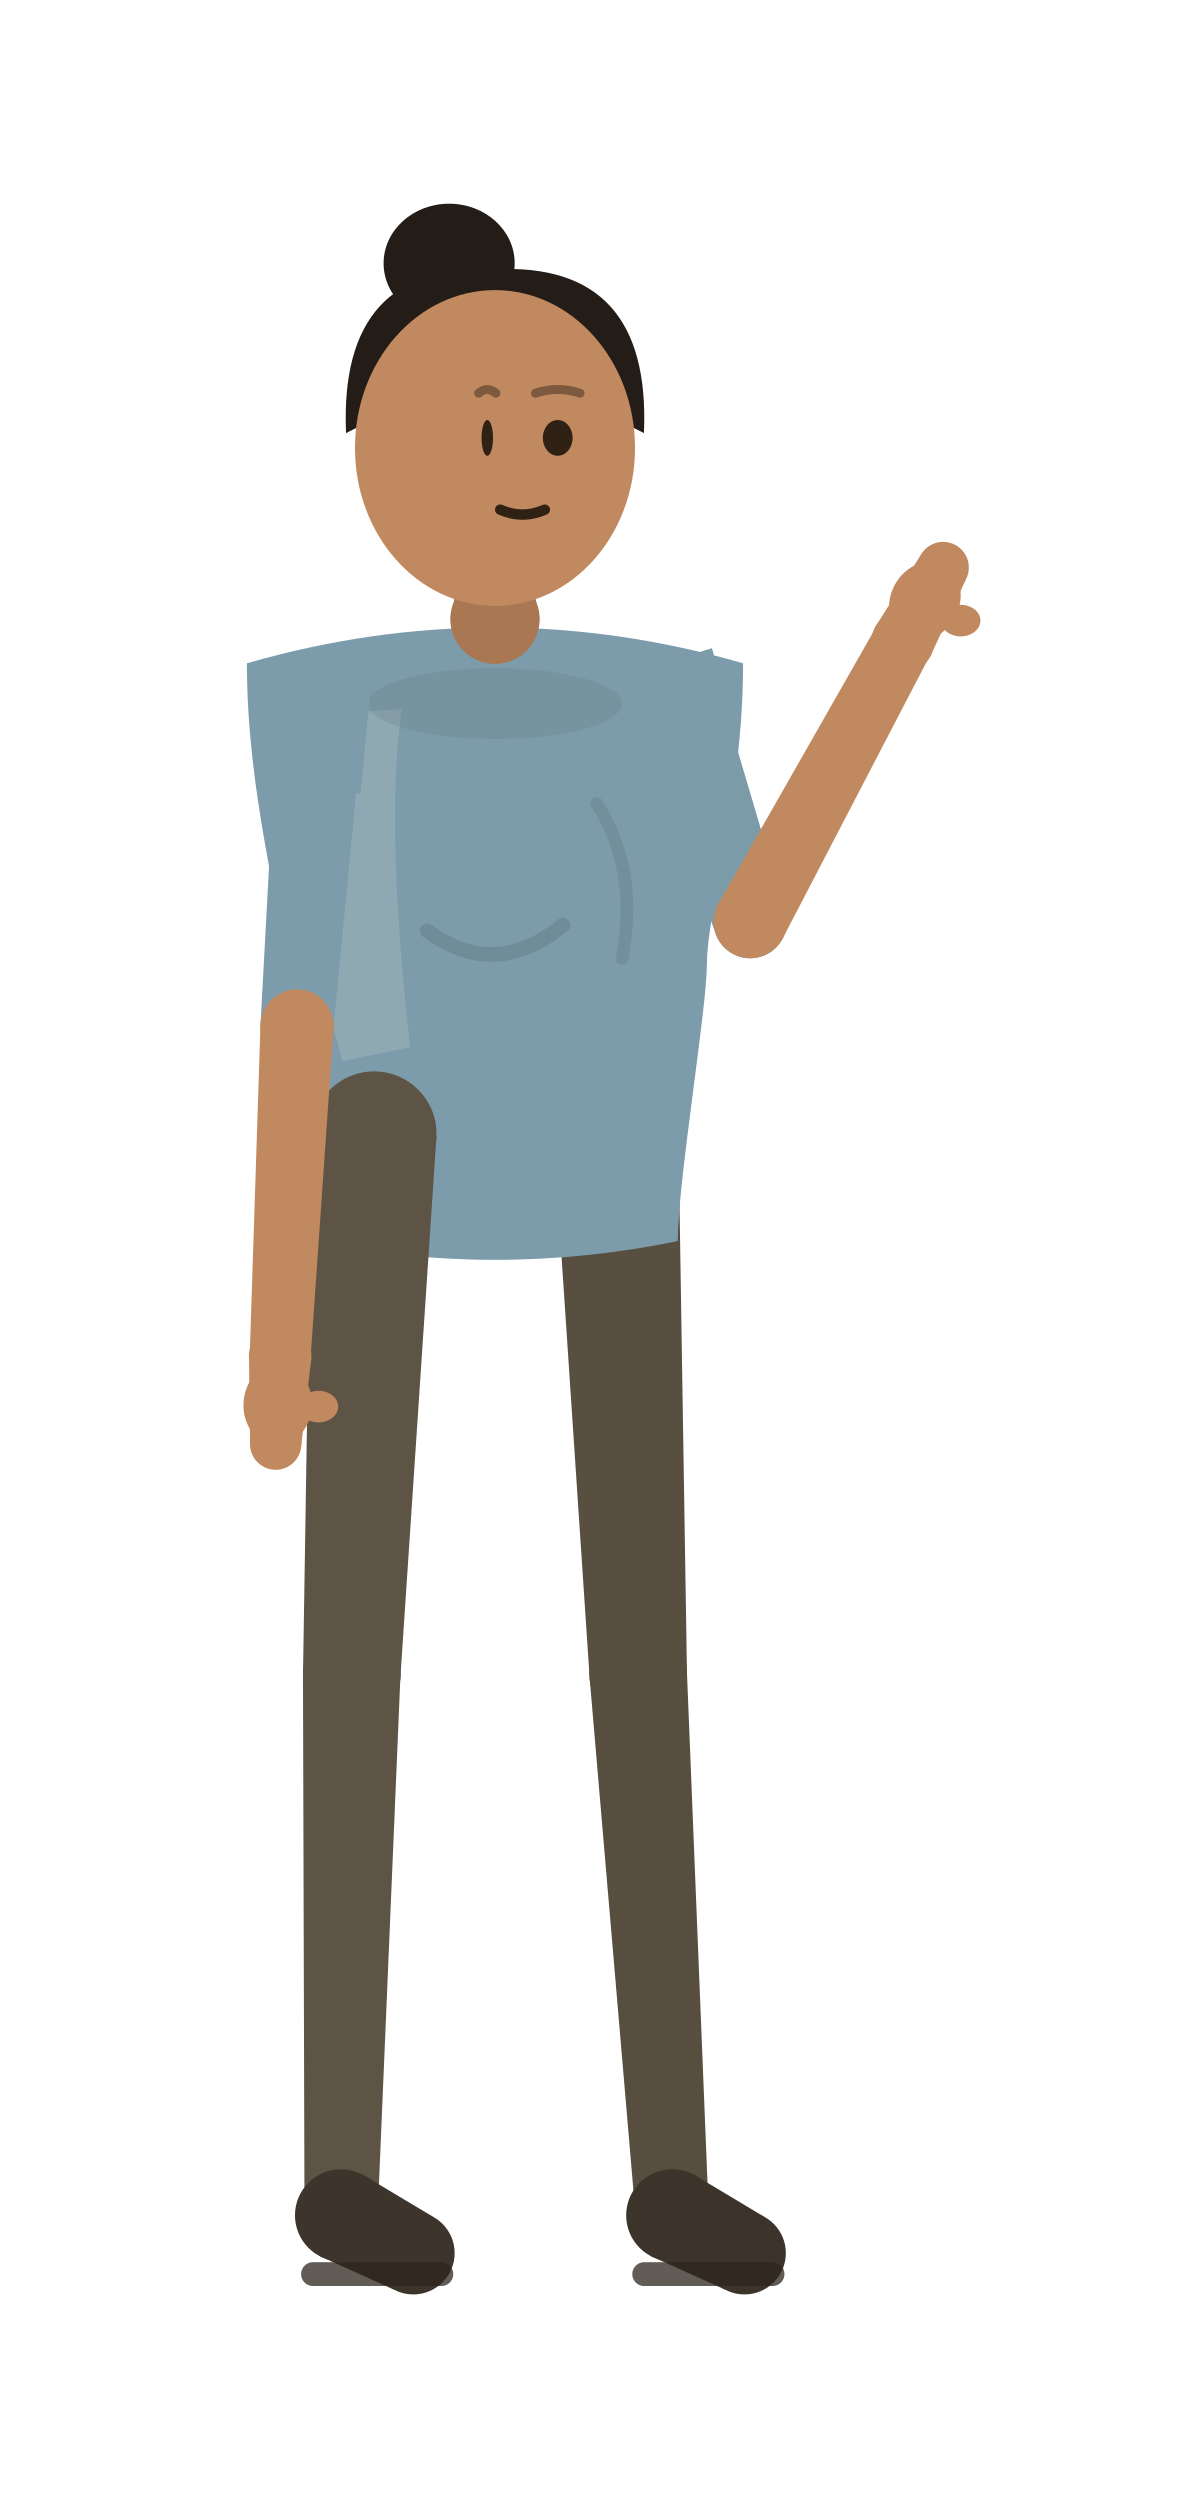
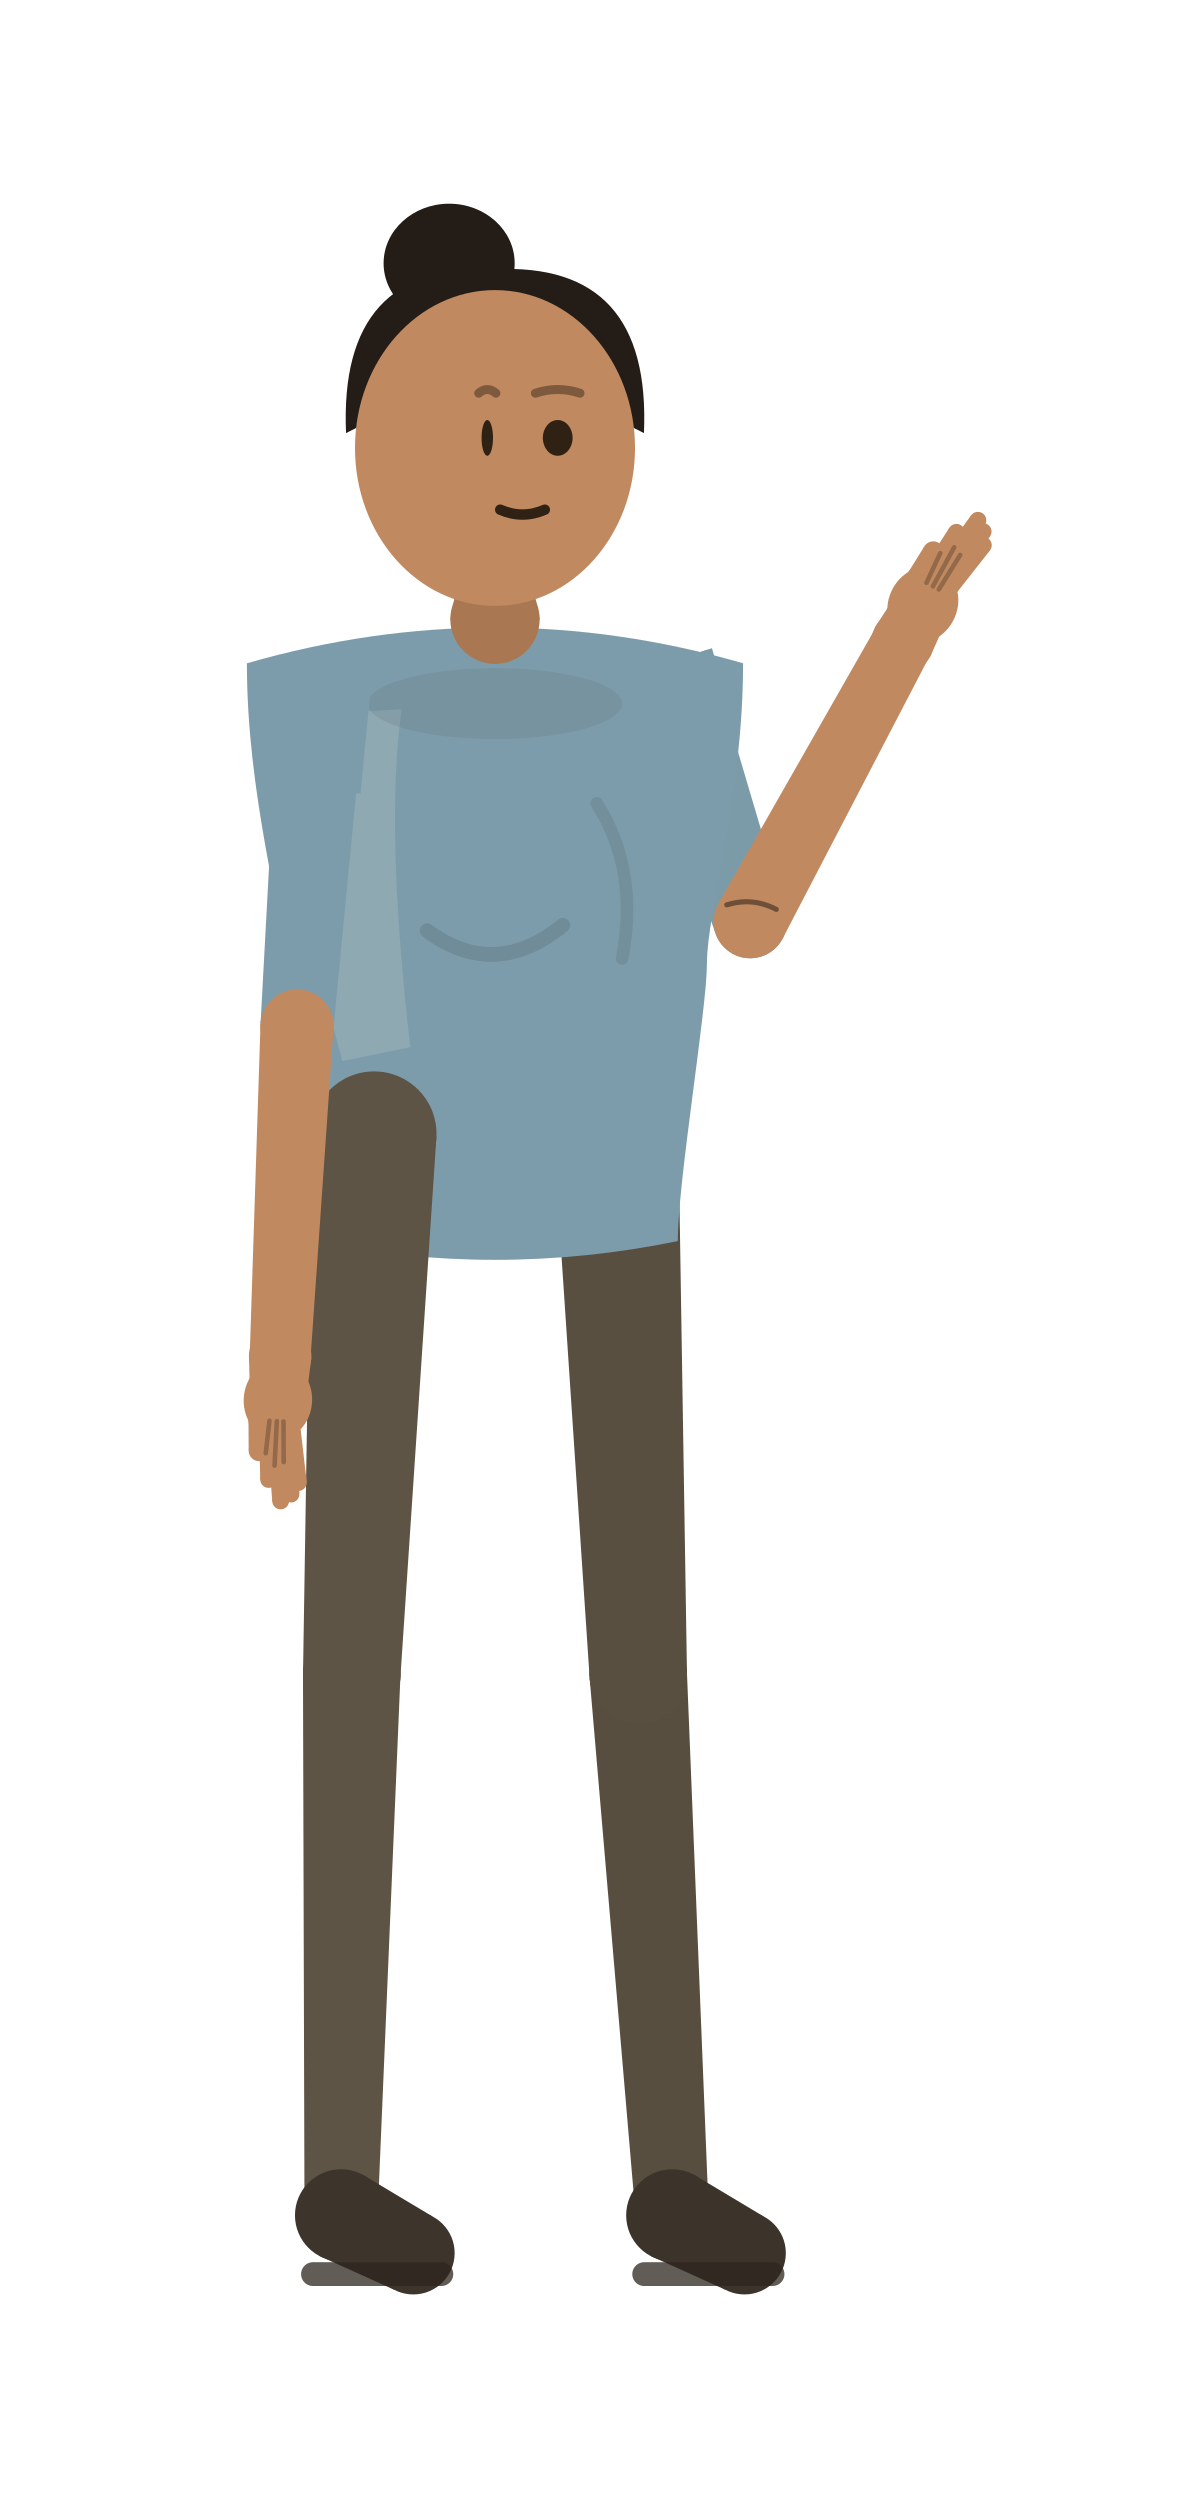
<svg xmlns="http://www.w3.org/2000/svg" class="nex-paperbook-figure" viewBox="-219.33 -502.4 527.31 1107.74" role="img" aria-label="Paperbook character">
  <g class="pb-figure" data-view-axis="three-quarter-right">
    <g class="pb-limb" fill="#574e40">
      <path d="M 41.93 241.03 L 62.36 480.21 L 94.7 478.18 L 85.04 238.32 Z" />
      <circle cx="63.48" cy="239.67" r="21.6" />
      <circle cx="78.53" cy="479.2" r="16.2" />
    </g>
    <g class="pb-limb" fill="#584f41">
      <path d="M 25.93 1.14 L 41.9 240.56 L 85.06 238.78 L 81.24 -1.14 Z" />
      <circle cx="53.58" cy="0" r="27.67" />
      <circle cx="63.48" cy="239.67" r="21.6" />
    </g>
    <g class="pb-foot" fill="#3c332a">
      <path d="M 69.07 497.28 L 102.06 512.17 L 119.03 479.7 L 87.99 461.11 Z" />
      <circle cx="78.53" cy="479.2" r="20.41" />
      <circle cx="110.55" cy="495.94" r="18.32" />
    </g>
    <g class="pb-foot" fill="#2e261e">
      <path d="M 66.11 505.25 L 122.97 505.25" stroke="#2e261e" stroke-width="10.56" stroke-linecap="round" fill="none" opacity="0.75" />
    </g>
    <g class="pb-limb" fill="#7c9ba9">
      <path d="M 57.04 -202.42 L 97.67 -88.97 L 128.47 -99.04 L 94.26 -214.58 Z" />
      <circle cx="113.07" cy="-94" r="16.2" />
    </g>
    <g class="pb-sleeve" fill="#7c9ba9">
      <path d="M 55.18 -201.81 L 69.4 -162.1 L 108.1 -174.75 L 96.12 -215.19 Z" />
    </g>
    <g class="pb-top" fill="#7d9cab">
      <path d="M -109.93 -208.5 Q 0 -240.18 109.93 -208.5 C 109.93 -149.1 93.9 -99 93.9 -75.24 C 93.9 -55.44 80.98 21.38 80.98 47.52 Q 0 64.15 -80.98 47.52 C -80.98 21.38 -93.9 -55.44 -93.9 -75.24 C -93.9 -99 -109.93 -149.1 -109.93 -208.5 Z" />
    </g>
    <g class="pb-fold" fill="#a1b5bb">
      <path d="M -78.87 -185.72 Q -90.14 -112.07 -67.61 -32.27 L -37.56 -38.41 Q -48.83 -136.62 -41.32 -188.18 Z" opacity="0.5" />
    </g>
    <g class="pb-fold" fill="none">
      <path d="M -30.05 -89.97 Q 0 -67.87 30.05 -92.43" fill="none" stroke="#60747c" stroke-width="6.57" stroke-linecap="round" opacity="0.4" />
    </g>
    <g class="pb-fold" fill="none">
      <path d="M 45.07 -146.44 Q 63.85 -116.98 56.34 -77.7" fill="none" stroke="#60747c" stroke-width="5.63" stroke-linecap="round" opacity="0.32" />
    </g>
    <g class="pb-fold" fill="#60747c">
      <ellipse cx="0" cy="-190.63" rx="56.34" ry="15.73" opacity="0.22" />
    </g>
    <g class="pb-neck" fill="#a97853">
      <path d="M -16.5 -244.5 L -19.8 -228 L 19.8 -228 L 16.5 -244.5 Z" />
      <circle cx="0" cy="-244.5" r="16.5" />
      <circle cx="0" cy="-228" r="19.8" />
    </g>
    <g class="pb-hair" fill="#241c17">
      <path d="M -66 -310.5 Q -69.3 -386.4 0 -383.1 Q 69.3 -386.4 66 -310.5 Q 0 -344.82 -66 -310.5 Z" />
      <ellipse cx="-20.32" cy="-385.74" rx="29.04" ry="26.4" />
    </g>
    <g class="pb-head" fill="#c1895f">
      <ellipse cx="0" cy="-303.9" rx="62.04" ry="69.96" />
    </g>
    <g class="pb-face">
      <path d="M 17.89 -328.17 Q 27.79 -331.47 37.69 -328.17" fill="none" stroke="#7d593d" stroke-width="3.96" stroke-linecap="round" />
      <path d="M -7.22 -328.17 Q -3.41 -331.47 0.39 -328.17" fill="none" stroke="#7d593d" stroke-width="3.96" stroke-linecap="round" />
      <ellipse cx="27.79" cy="-308.37" rx="6.6" ry="7.92" fill="#302115" />
      <ellipse cx="-3.41" cy="-308.37" rx="2.54" ry="7.92" fill="#302115" />
      <path d="M 2.31 -276.56 Q 12.19 -272.25 22.07 -276.56" fill="none" stroke="#302115" stroke-width="4.62" stroke-linecap="round" />
    </g>
    <g class="pb-limb" fill="#5d5445">
      <path d="M -81.24 -1.14 L -85.06 238.78 L -41.9 240.56 L -25.93 1.14 Z" />
      <circle cx="-53.58" cy="0" r="27.67" />
      <circle cx="-63.48" cy="239.67" r="21.6" />
    </g>
    <g class="pb-limb" fill="#5d5445">
      <path d="M -85.08 239.24 L -84.41 478.88 L -52.02 479.52 L -41.89 240.1 Z" />
      <circle cx="-63.48" cy="239.67" r="21.6" />
      <circle cx="-68.22" cy="479.2" r="16.2" />
    </g>
    <g class="pb-limb" fill="#7d9cab">
      <path d="M -95.17 -209.97 L -103.87 -49.02 L -71.56 -46.59 L -56.13 -207.03 Z" />
      <circle cx="-87.72" cy="-47.81" r="16.2" />
    </g>
    <g class="pb-sleeve" fill="#7d9cab">
      <path d="M -97.12 -210.11 L -100.17 -153.78 L -59.57 -150.73 L -54.18 -206.89 Z" />
    </g>
    <g class="pb-limb" fill="#c1895f">
      <path d="M 127.3 -86.25 L 192.44 -211.43 L 168.73 -224.35 L 98.85 -101.75 Z" />
      <circle cx="113.07" cy="-94" r="16.2" />
      <circle cx="180.58" cy="-217.89" r="13.5" />
    </g>
+     <g class="pb-detail" fill="none">
+       <path d="M 102.69 -101.46 Q 114.08 -104.97 124.63 -99.45" fill="none" stroke="#6f4f37" stroke-width="2.27" stroke-linecap="round" />
+     </g>
    <g class="pb-foot" fill="#3d342b">
      <path d="M -77.68 497.28 L -44.69 512.17 L -27.71 479.7 L -58.76 461.11 Z" />
      <circle cx="-68.22" cy="479.2" r="20.41" />
      <circle cx="-36.2" cy="495.94" r="18.32" />
    </g>
    <g class="pb-foot" fill="#2e261e">
      <path d="M -80.64 505.25 L -23.78 505.25" stroke="#2e261e" stroke-width="10.56" stroke-linecap="round" fill="none" opacity="0.75" />
    </g>
    <g class="pb-limb" fill="#c1895f">
      <path d="M -103.9 -48.63 L -108.67 97.79 L -81.71 99.17 L -71.54 -46.98 Z" />
      <circle cx="-87.72" cy="-47.81" r="16.2" />
      <circle cx="-95.19" cy="98.48" r="13.5" />
    </g>
    <g class="pb-hand" fill="#c1895f">
-       <path d="M 192.74 -211.26 L 208.57 -245.49 L 188.6 -256.37 L 168.42 -224.52 Z" />
+       <path d="M 192.74 -211.26 L 200.47 -228.48 L 178.7 -240.34 L 168.42 -224.52 Z" />
      <circle cx="180.58" cy="-217.89" r="13.85" />
-       <circle cx="198.58" cy="-250.93" r="11.37" />
-       <ellipse cx="190.48" cy="-236.06" rx="18.08" ry="15.16" transform="rotate(-61.41 190.48 -236.06)" />
-       <ellipse cx="206.36" cy="-227.41" rx="8.75" ry="7" />
+       <circle cx="189.58" cy="-234.41" r="12.39" />
+       <ellipse cx="189.58" cy="-234.41" rx="17.5" ry="15.16" transform="rotate(-61.41 189.58 -234.41)" />
+       <path d="M 193.31 -243.2 L 198.37 -255.74 L 190.05 -259.97 L 182.91 -248.48 Z" />
+       <circle cx="188.11" cy="-245.84" r="5.83" />
+       <circle cx="194.21" cy="-257.86" r="4.67" />
+       <path d="M 195.19 -241.79 L 207.66 -264.63 L 201.25 -268.45 L 187.16 -246.55 Z" />
+       <circle cx="191.18" cy="-244.17" r="4.67" />
+       <circle cx="204.46" cy="-266.54" r="3.73" />
+       <path d="M 197.9 -239.98 L 217.05 -269.77 L 210.88 -273.97 L 190.19 -245.23 Z" />
+       <circle cx="194.05" cy="-242.6" r="4.67" />
+       <circle cx="213.97" cy="-271.87" r="3.73" />
+       <path d="M 200.34 -238.36 L 219.25 -264.61 L 213.32 -269.15 L 192.93 -244.03 Z" />
+       <circle cx="196.63" cy="-241.2" r="4.67" />
+       <circle cx="216.29" cy="-266.88" r="3.73" />
+       <path d="M 202.4 -236.99 L 219.24 -258.42 L 213.53 -263.23 L 195.27 -243 Z" />
+       <circle cx="198.84" cy="-240" r="4.67" />
+       <circle cx="216.38" cy="-260.83" r="3.73" />
+     </g>
+     <g class="pb-detail" fill="none">
+       <path d="M 191.18 -244.17 L 197.29 -257.3" fill="none" stroke="#664933" stroke-width="2.04" stroke-linecap="round" opacity="0.5" />
+       <path d="M 194.05 -242.6 L 203.48 -259.91" fill="none" stroke="#664933" stroke-width="2.04" stroke-linecap="round" opacity="0.5" />
+       <path d="M 196.63 -241.2 L 206.13 -256.49" fill="none" stroke="#664933" stroke-width="2.04" stroke-linecap="round" opacity="0.5" />
    </g>
    <g class="pb-hand" fill="#c1895f">
-       <path d="M -109.02 97.77 L -108.54 136.91 L -85.82 138.07 L -81.36 99.18 Z" />
+       <path d="M -109.02 97.77 L -108.56 117.35 L -83.81 118.61 L -81.36 99.18 Z" />
      <circle cx="-95.19" cy="98.48" r="13.85" />
-       <circle cx="-97.18" cy="137.49" r="11.37" />
-       <ellipse cx="-96.29" cy="119.93" rx="18.08" ry="15.16" transform="rotate(92.92 -96.29 119.93)" />
-       <ellipse cx="-78.23" cy="120.86" rx="8.75" ry="7" />
+       <circle cx="-96.19" cy="117.98" r="12.39" />
+       <ellipse cx="-96.19" cy="117.98" rx="17.5" ry="15.16" transform="rotate(92.92 -96.19 117.98)" />
+       <path d="M -109.23 126.49 L -109.14 140.02 L -99.84 140.76 L -97.6 127.42 Z" />
+       <circle cx="-103.41" cy="126.96" r="5.83" />
+       <circle cx="-104.49" cy="140.39" r="4.67" />
+       <path d="M -104.59 127.07 L -104.03 153.09 L -96.57 153.2 L -95.26 127.2 Z" />
+       <circle cx="-99.93" cy="127.13" r="4.67" />
+       <circle cx="-100.3" cy="153.15" r="3.73" />
+       <path d="M -101.32 127.52 L -98.7 162.84 L -91.24 162.48 L -92 127.08 Z" />
+       <circle cx="-96.66" cy="127.3" r="4.67" />
+       <circle cx="-94.97" cy="162.66" r="3.73" />
+       <path d="M -98.36 127.93 L -94.1 160.01 L -86.68 159.24 L -89.08 126.97 Z" />
+       <circle cx="-93.72" cy="127.45" r="4.67" />
+       <circle cx="-90.39" cy="159.62" r="3.73" />
+       <path d="M -95.83 128.28 L -90.84 155.07 L -83.45 153.96 L -86.6 126.88 Z" />
+       <circle cx="-91.22" cy="127.58" r="4.67" />
+       <circle cx="-87.14" cy="154.51" r="3.73" />
+     </g>
+     <g class="pb-detail" fill="none">
+       <path d="M -99.93 127.13 L -101.58 141.53" fill="none" stroke="#664933" stroke-width="2.04" stroke-linecap="round" opacity="0.5" />
+       <path d="M -96.66 127.3 L -97.67 146.99" fill="none" stroke="#664933" stroke-width="2.04" stroke-linecap="round" opacity="0.5" />
+       <path d="M -93.72 127.45 L -93.62 145.46" fill="none" stroke="#664933" stroke-width="2.04" stroke-linecap="round" opacity="0.5" />
    </g>
  </g>
</svg>
